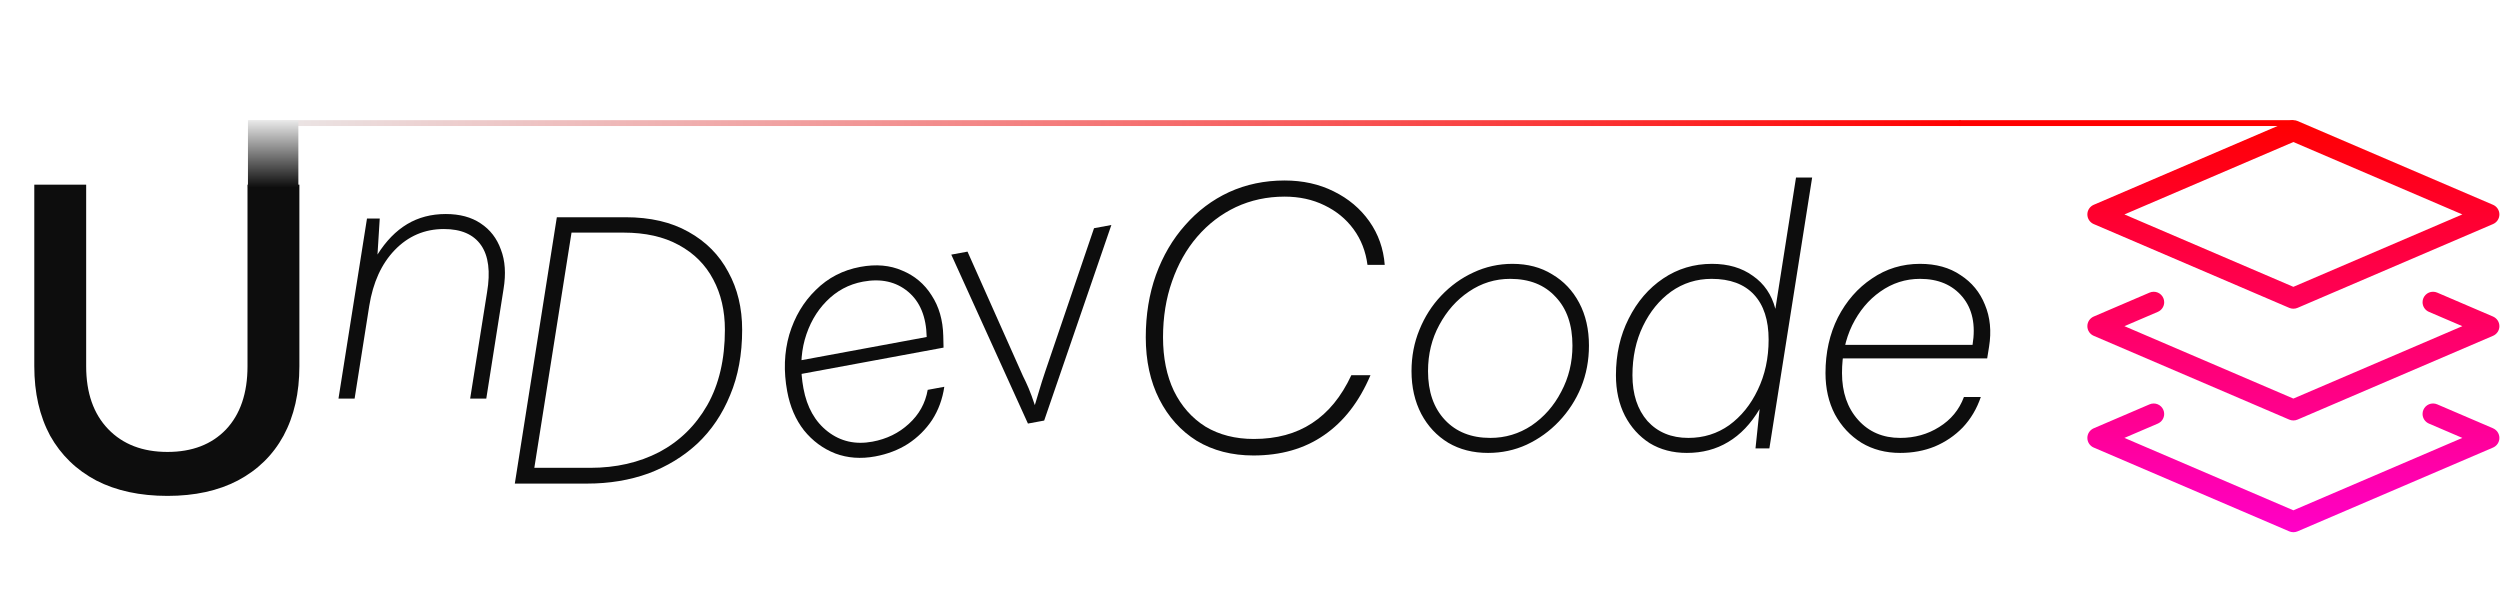
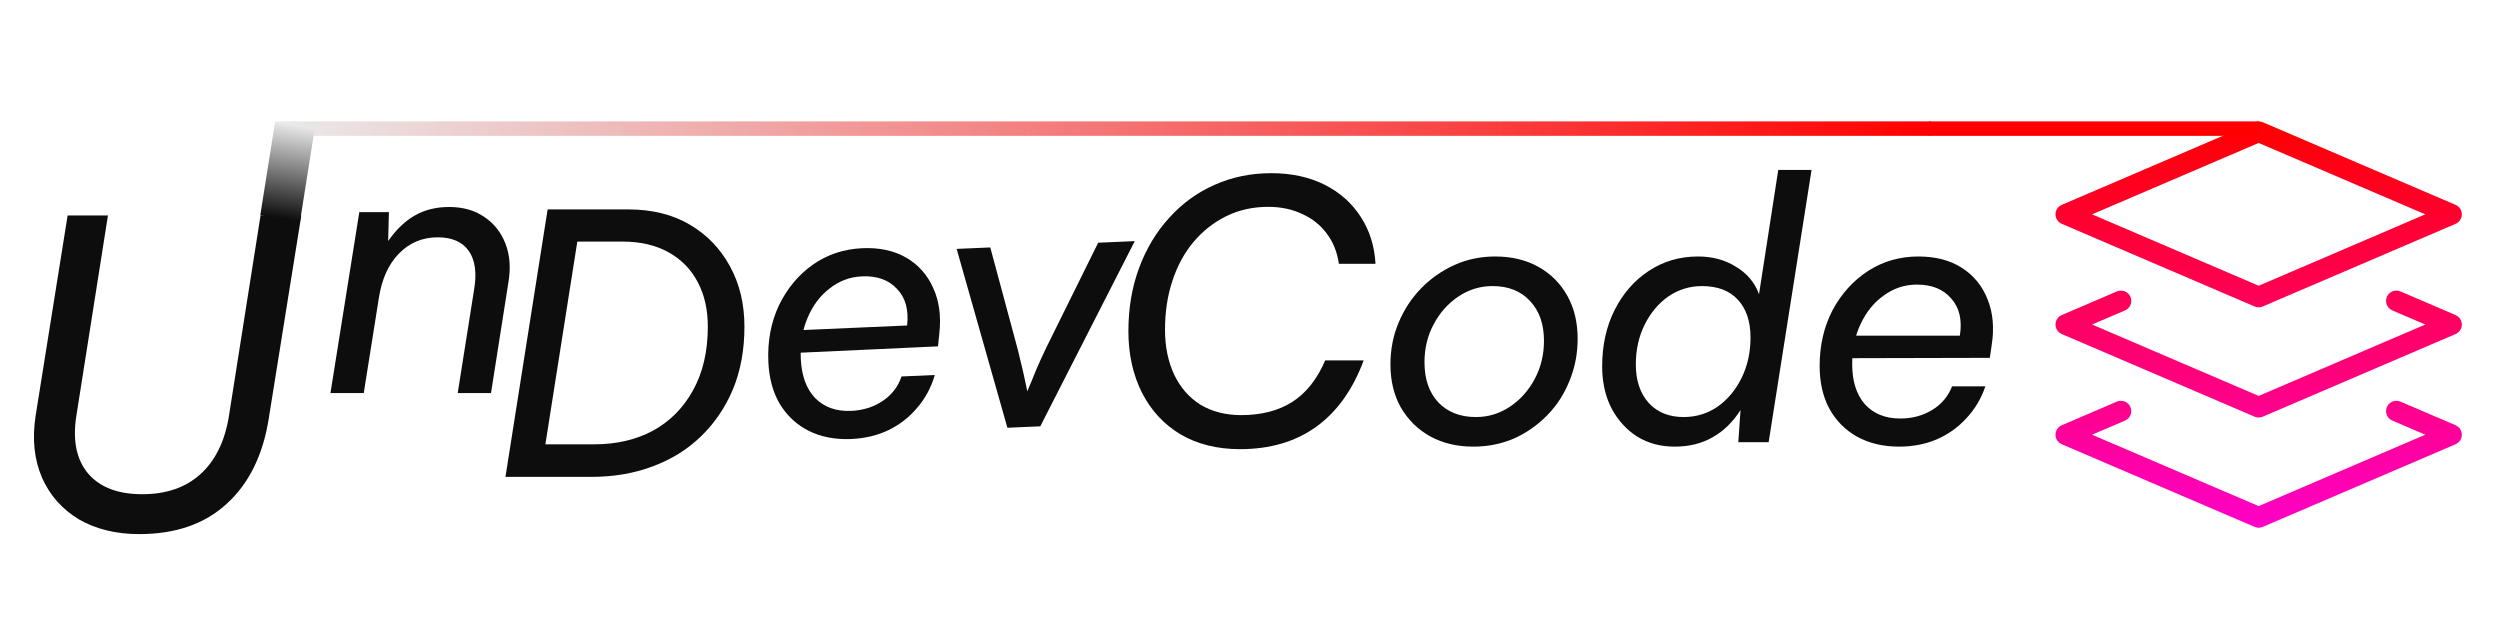
- <svg xmlns="http://www.w3.org/2000/svg" width="853" height="206" viewBox="0 0 853 206" fill="none">
-   <path d="M481.608 126.632C481.608 121.597 482.504 116.904 484.296 112.552C486.088 108.115 488.563 104.232 491.72 100.904C494.963 97.491 498.632 94.845 502.728 92.968C506.909 91.005 511.347 90.024 516.04 90.024C521.245 90.024 525.768 91.219 529.608 93.608C533.533 95.912 536.605 99.155 538.824 103.336C541.043 107.517 542.152 112.381 542.152 117.928C542.152 122.963 541.256 127.699 539.464 132.136C537.672 136.488 535.155 140.371 531.912 143.784C528.755 147.112 525.085 149.757 520.904 151.72C516.808 153.597 512.413 154.536 507.72 154.536C502.6 154.536 498.077 153.384 494.152 151.08C490.227 148.691 487.155 145.405 484.936 141.224C482.717 136.957 481.608 132.093 481.608 126.632ZM487.24 126.632C487.24 133.629 489.16 139.176 493 143.272C496.84 147.368 502.003 149.416 508.488 149.416C513.608 149.416 518.301 148.008 522.568 145.192C526.835 142.291 530.205 138.451 532.68 133.672C535.24 128.893 536.52 123.645 536.52 117.928C536.52 110.845 534.6 105.299 530.76 101.288C527.005 97.192 521.843 95.144 515.272 95.144C510.152 95.144 505.459 96.595 501.192 99.496C497.011 102.312 493.64 106.109 491.08 110.888C488.52 115.581 487.24 120.829 487.24 126.632ZM575.55 154.536C570.771 154.536 566.547 153.427 562.878 151.208C559.294 148.904 556.478 145.789 554.43 141.864C552.382 137.853 551.358 133.245 551.358 128.04C551.358 120.872 552.809 114.429 555.71 108.712C558.611 102.909 562.537 98.344 567.486 95.016C572.435 91.688 577.982 90.024 584.126 90.024C589.673 90.024 594.323 91.389 598.078 94.12C601.918 96.765 604.478 100.52 605.758 105.384L612.798 60.584H618.302L603.71 153H598.974L600.382 139.56C597.395 144.595 593.811 148.349 589.63 150.824C585.534 153.299 580.841 154.536 575.55 154.536ZM576.062 149.416C581.267 149.416 585.918 147.965 590.014 145.064C594.11 142.077 597.353 138.067 599.742 133.032C602.217 127.912 603.454 122.195 603.454 115.88C603.454 109.224 601.79 104.104 598.462 100.52C595.134 96.936 590.313 95.144 583.998 95.144C578.878 95.144 574.27 96.595 570.174 99.496C566.163 102.397 562.963 106.323 560.574 111.272C558.185 116.221 556.99 121.811 556.99 128.04C556.99 134.525 558.697 139.731 562.11 143.656C565.609 147.496 570.259 149.416 576.062 149.416ZM648.33 154.536C643.381 154.536 638.986 153.384 635.146 151.08C631.306 148.691 628.277 145.448 626.058 141.352C623.925 137.256 622.858 132.563 622.858 127.272C622.858 120.275 624.266 113.96 627.082 108.328C629.983 102.696 633.866 98.259 638.73 95.016C643.594 91.688 649.055 90.024 655.114 90.024C660.575 90.024 665.183 91.304 668.938 93.864C672.778 96.339 675.551 99.709 677.258 103.976C679.05 108.243 679.519 113.021 678.666 118.312L678.026 122.28H626.442L627.338 117.672H673.034C674.143 110.845 672.991 105.384 669.578 101.288C666.165 97.192 661.343 95.144 655.114 95.144C650.165 95.144 645.642 96.595 641.546 99.496C637.535 102.312 634.335 106.152 631.946 111.016C629.642 115.795 628.49 121.213 628.49 127.272C628.49 133.843 630.325 139.176 633.994 143.272C637.663 147.368 642.442 149.416 648.33 149.416C653.279 149.416 657.717 148.179 661.642 145.704C665.653 143.229 668.469 139.816 670.09 135.464H675.85C674.485 139.475 672.437 142.931 669.706 145.832C666.975 148.648 663.775 150.824 660.106 152.36C656.522 153.811 652.597 154.536 648.33 154.536Z" fill="#0D0D0D" />
-   <line x1="85" y1="42" x2="669" y2="42" stroke="url(#paint0_linear_18_14)" stroke-width="2" />
-   <path d="M120.993 136H115.489L125.217 74.56H129.569L128.801 86.848C131.702 82.24 135.073 78.784 138.913 76.48C142.753 74.176 147.148 73.024 152.097 73.024C156.876 73.024 160.844 74.091 164.001 76.224C167.244 78.357 169.548 81.344 170.913 85.184C172.364 88.939 172.662 93.419 171.809 98.624L165.921 136H160.417L166.177 99.776C167.372 92.693 166.689 87.317 164.129 83.648C161.569 79.979 157.345 78.144 151.457 78.144C144.886 78.144 139.297 80.533 134.689 85.312C130.166 90.005 127.265 96.363 125.985 104.384L120.993 136Z" fill="#0D0D0D" />
-   <path d="M298.606 155.73C293.74 156.63 289.209 156.297 285.014 154.731C280.803 153.08 277.234 150.443 274.307 146.819C271.464 143.179 269.561 138.759 268.598 133.556C267.325 126.676 267.56 120.21 269.304 114.16C271.132 108.094 274.143 103.024 278.335 98.951C282.512 94.793 287.58 92.163 293.537 91.06C298.907 90.067 303.671 90.487 307.829 92.32C312.055 94.055 315.396 96.865 317.851 100.75C320.389 104.619 321.72 109.232 321.844 114.59L321.937 118.608L271.214 127.995L271.256 123.301L316.189 114.986C316.038 108.071 313.911 102.911 309.81 99.504C305.708 96.098 300.594 94.961 294.469 96.095C289.602 96.996 285.419 99.245 281.92 102.843C278.488 106.342 276.041 110.7 274.576 115.918C273.18 121.036 273.034 126.574 274.136 132.531C275.332 138.992 278.107 143.903 282.46 147.263C286.813 150.622 291.885 151.767 297.675 150.695C302.541 149.794 306.679 147.77 310.089 144.623C313.582 141.459 315.73 137.591 316.532 133.016L322.196 131.968C321.583 136.16 320.199 139.931 318.042 143.281C315.869 146.547 313.118 149.269 309.79 151.447C306.53 153.526 302.802 154.953 298.606 155.73ZM350.733 144.521L324.575 86.878L330.112 85.853L349.033 128.303C349.717 129.652 350.366 131.05 350.981 132.499C351.597 133.947 352.297 135.857 353.083 138.228C353.612 136.394 354.121 134.695 354.613 133.128C355.088 131.478 355.746 129.404 356.585 126.905L373.283 77.864L379.199 76.769L356.271 143.496L350.733 144.521Z" fill="#0D0D0D" />
-   <path d="M427.672 155.408C420.333 155.408 413.891 153.744 408.344 150.416C402.883 147.003 398.616 142.267 395.544 136.208C392.472 130.149 390.936 123.109 390.936 115.088C390.936 107.408 392.088 100.325 394.392 93.84C396.781 87.269 400.109 81.595 404.376 76.816C408.643 71.952 413.635 68.197 419.352 65.552C425.155 62.907 431.469 61.584 438.296 61.584C444.525 61.584 450.115 62.821 455.064 65.296C460.099 67.771 464.152 71.184 467.224 75.536C470.296 79.888 472.045 84.837 472.472 90.384H466.584C465.987 85.776 464.408 81.723 461.848 78.224C459.288 74.725 455.96 71.995 451.864 70.032C447.853 68.069 443.331 67.088 438.296 67.088C432.323 67.088 426.776 68.283 421.656 70.672C416.621 73.061 412.227 76.432 408.472 80.784C404.803 85.051 401.944 90.128 399.896 96.016C397.848 101.819 396.824 108.176 396.824 115.088C396.824 122.085 398.061 128.187 400.536 133.392C403.096 138.597 406.68 142.651 411.288 145.552C415.981 148.368 421.485 149.776 427.8 149.776C435.565 149.776 442.179 147.984 447.64 144.4C453.187 140.816 457.667 135.355 461.08 128.016H467.608C463.768 137.061 458.477 143.888 451.736 148.496C445.08 153.104 437.059 155.408 427.672 155.408Z" fill="#0D0D0D" />
-   <path d="M200.36 165H175.656L189.992 74.12H213.416C221.864 74.12 229.032 75.784 234.92 79.112C240.893 82.44 245.416 87.005 248.488 92.808C251.645 98.525 253.224 105.096 253.224 112.52C253.224 120.883 251.859 128.307 249.128 134.792C246.483 141.277 242.771 146.781 237.992 151.304C233.213 155.741 227.624 159.155 221.224 161.544C214.824 163.848 207.869 165 200.36 165ZM195.368 77.064L181.928 162.056L179.624 159.624H201.384C210.173 159.624 218.024 157.832 224.936 154.248C231.848 150.579 237.309 145.245 241.32 138.248C245.331 131.165 247.336 122.589 247.336 112.52C247.336 106.035 246.013 100.317 243.368 95.368C240.723 90.333 236.797 86.408 231.592 83.592C226.472 80.776 220.2 79.368 212.776 79.368H192.296L195.368 77.064Z" fill="#0D0D0D" />
-   <path d="M29.4 124.95C29.4 134.05 31.9 141.2 36.9 146.4C41.9 151.6 48.65 154.2 57.15 154.2C65.55 154.2 72.2 151.65 77.1 146.55C82 141.35 84.45 134.15 84.45 124.95V63H102.15V124.95C102.15 134.05 100.35 141.95 96.75 148.65C93.15 155.25 87.95 160.35 81.15 163.95C74.45 167.45 66.45 169.2 57.15 169.2C47.75 169.2 39.65 167.45 32.85 163.95C26.05 160.35 20.8 155.25 17.1 148.65C13.5 141.95 11.7 134.05 11.7 124.95V63H29.4V124.95Z" fill="#0D0D0D" />
-   <path d="M714.371 76.447L781.089 105.04C781.504 105.222 781.99 105.331 782.5 105.331C783.01 105.331 783.496 105.226 783.934 105.036L783.911 105.045L850.625 76.451C851.911 75.894 852.793 74.631 852.793 73.168C852.793 71.705 851.911 70.442 850.648 69.889L850.625 69.88L783.911 41.286C783.496 41.105 783.01 41 782.5 41C781.99 41 781.504 41.105 781.066 41.295L781.089 41.286L714.371 69.88C713.089 70.442 712.207 71.7 712.207 73.163C712.207 74.626 713.089 75.889 714.347 76.442L714.371 76.447ZM782.5 48.458L840.145 73.163L782.5 97.868L724.855 73.163L782.5 48.458ZM850.625 108.005L831.562 99.836C831.148 99.655 830.661 99.546 830.151 99.546C828.179 99.546 826.577 101.147 826.577 103.12C826.577 104.588 827.464 105.846 828.727 106.399L828.75 106.408L840.145 111.288L782.5 135.993L724.855 111.288L736.25 106.408C737.536 105.851 738.423 104.588 738.423 103.12C738.423 101.147 736.821 99.546 734.849 99.546C734.339 99.546 733.853 99.651 733.414 99.846L733.438 99.836L714.375 108.005C713.089 108.567 712.207 109.825 712.207 111.293C712.207 112.761 713.089 114.014 714.347 114.567L714.371 114.576L781.089 143.17C781.504 143.351 781.99 143.461 782.5 143.461C783.01 143.461 783.496 143.356 783.934 143.165L783.911 143.175L850.625 114.581C851.911 114.024 852.793 112.761 852.793 111.298C852.793 109.835 851.911 108.572 850.648 108.019L850.625 108.009V108.005ZM850.625 146.13L831.562 137.957C831.148 137.776 830.661 137.666 830.151 137.666C828.179 137.666 826.577 139.267 826.577 141.24C826.577 142.708 827.464 143.966 828.727 144.519L828.75 144.528L840.145 149.413L782.5 174.118L724.85 149.413L736.254 144.528C737.536 143.966 738.418 142.708 738.418 141.245C738.418 139.272 736.817 137.671 734.844 137.671C734.334 137.671 733.848 137.776 733.409 137.971L733.433 137.961L714.371 146.134C713.089 146.697 712.207 147.955 712.207 149.418C712.207 150.881 713.089 152.144 714.347 152.697L714.371 152.706L781.089 181.3C781.504 181.481 781.99 181.591 782.5 181.591C783.01 181.591 783.496 181.486 783.934 181.295L783.911 181.305L850.625 152.711C851.911 152.153 852.793 150.891 852.793 149.428C852.793 147.964 851.911 146.702 850.648 146.149L850.625 146.139V146.13Z" fill="url(#paint1_linear_18_14)" />
-   <path d="M668.5 42H782.5" stroke="#FF0000" stroke-width="2" />
-   <rect x="84.6" y="41" width="17.2" height="23" fill="url(#paint2_linear_18_14)" />
+ <svg xmlns="http://www.w3.org/2000/svg" width="865" height="216" viewBox="0 0 865 216" fill="none">
+   <path d="M12.3 144L23.4 74.55H37.35L26.4 144C25.1 152.4 26.45 159 30.45 163.8C34.55 168.6 40.8 171 49.2 171C57.5 171 64.2 168.7 69.3 164.1C74.5 159.4 77.8 152.7 79.2 144L90.15 74.55H104.25L93 144.75C91 157.45 86.15 167.3 78.45 174.3C70.85 181.3 60.75 184.8 48.15 184.8C40.15 184.8 33.2 183.1 27.3 179.7C21.5 176.2 17.25 171.4 14.55 165.3C11.85 159.1 11.1 152 12.3 144Z" fill="#0D0D0D" />
+   <path d="M481.096 126.12C481.096 120.915 482.035 116.093 483.912 111.656C485.789 107.133 488.392 103.165 491.72 99.752C495.048 96.339 498.888 93.651 503.24 91.688C507.592 89.725 512.285 88.744 517.32 88.744C523.037 88.744 528.029 89.939 532.296 92.328C536.563 94.717 539.891 98.045 542.28 102.312C544.669 106.579 545.864 111.528 545.864 117.16C545.864 122.365 544.925 127.229 543.048 131.752C541.256 136.275 538.696 140.243 535.368 143.656C532.04 147.069 528.2 149.757 523.848 151.72C519.496 153.597 514.803 154.536 509.768 154.536C504.136 154.536 499.144 153.341 494.792 150.952C490.525 148.563 487.155 145.235 484.68 140.968C482.291 136.701 481.096 131.752 481.096 126.12ZM492.872 125.352C492.872 131.155 494.451 135.763 497.608 139.176C500.851 142.589 505.203 144.296 510.664 144.296C514.931 144.296 518.856 143.101 522.44 140.712C526.024 138.323 528.883 135.123 531.016 131.112C533.149 127.101 534.216 122.707 534.216 117.928C534.216 112.125 532.595 107.517 529.352 104.104C526.195 100.691 521.885 98.984 516.424 98.984C512.157 98.984 508.232 100.179 504.648 102.568C501.064 104.957 498.205 108.157 496.072 112.168C493.939 116.093 492.872 120.488 492.872 125.352ZM579.437 154.536C574.573 154.536 570.264 153.384 566.509 151.08C562.754 148.691 559.768 145.405 557.549 141.224C555.416 137.043 554.349 132.221 554.349 126.76C554.349 119.421 555.8 112.893 558.701 107.176C561.602 101.459 565.528 96.979 570.477 93.736C575.512 90.408 581.186 88.744 587.501 88.744C592.536 88.744 596.93 89.939 600.685 92.328C604.525 94.632 607.17 97.789 608.621 101.8L615.277 58.792H626.797L611.949 153H601.453L602.221 141.864C599.576 146.045 596.333 149.203 592.493 151.336C588.738 153.469 584.386 154.536 579.437 154.536ZM582.509 144.296C586.861 144.296 590.786 143.101 594.285 140.712C597.784 138.237 600.557 134.909 602.605 130.728C604.653 126.547 605.677 121.896 605.677 116.776C605.677 111.229 604.226 106.877 601.325 103.72C598.424 100.563 594.285 98.984 588.909 98.984C584.642 98.984 580.76 100.179 577.261 102.568C573.848 104.957 571.117 108.2 569.069 112.296C567.021 116.392 565.997 121 565.997 126.12C565.997 131.667 567.49 136.104 570.477 139.432C573.464 142.675 577.474 144.296 582.509 144.296ZM657.116 154.536C651.569 154.536 646.705 153.384 642.524 151.08C638.428 148.776 635.228 145.533 632.924 141.352C630.705 137.171 629.596 132.264 629.596 126.632C629.596 119.464 631.089 113.021 634.076 107.304C637.148 101.587 641.244 97.064 646.364 93.736C651.569 90.408 657.372 88.744 663.772 88.744C669.745 88.744 674.78 90.067 678.876 92.712C682.972 95.357 685.916 98.984 687.708 103.592C689.585 108.2 690.055 113.491 689.116 119.464L688.476 123.816L635.74 123.944L637.148 116.136H678.108C678.961 110.76 677.98 106.493 675.164 103.336C672.433 100.093 668.465 98.472 663.26 98.472C659.079 98.472 655.281 99.709 651.868 102.184C648.455 104.573 645.767 107.859 643.804 112.04C641.841 116.136 640.86 120.787 640.86 125.992C640.86 131.88 642.311 136.488 645.212 139.816C648.199 143.144 652.295 144.808 657.5 144.808C661.596 144.808 665.265 143.827 668.508 141.864C671.751 139.901 674.055 137.171 675.42 133.672H686.94C685.489 137.939 683.271 141.651 680.284 144.808C677.383 147.965 673.927 150.397 669.916 152.104C665.991 153.725 661.724 154.536 657.116 154.536Z" fill="#0D0D0D" />
+   <path d="M125.857 136H114.337L124.321 73.408H134.561L134.305 83.392C137.121 79.381 140.193 76.437 143.521 74.56C146.934 72.597 150.902 71.616 155.425 71.616C160.204 71.616 164.257 72.768 167.585 75.072C170.913 77.291 173.345 80.363 174.881 84.288C176.417 88.213 176.758 92.693 175.905 97.728L169.889 136H158.369L164.001 100.416C165.025 94.528 164.428 90.005 162.209 86.848C159.99 83.691 156.406 82.112 151.457 82.112C146.166 82.112 141.686 83.989 138.017 87.744C134.433 91.413 132.129 96.491 131.105 102.976L125.857 136Z" fill="#0D0D0D" />
+   <path d="M294.56 151.898C289.018 152.14 284.109 151.201 279.831 149.082C275.638 146.959 272.3 143.859 269.816 139.782C267.417 135.701 266.094 130.848 265.849 125.221C265.536 118.06 266.747 111.558 269.481 105.716C272.301 99.87 276.196 95.173 281.166 91.625C286.221 88.073 291.946 86.158 298.34 85.879C304.307 85.618 309.395 86.72 313.602 89.184C317.81 91.648 320.909 95.143 322.9 99.668C324.977 104.19 325.677 109.455 324.999 115.464L324.55 119.84L271.87 122.268L272.936 114.406L313.857 112.619C314.475 107.211 313.308 102.991 310.357 99.96C307.488 96.839 303.453 95.393 298.252 95.62C294.075 95.802 290.335 97.204 287.033 99.825C283.727 102.361 281.185 105.76 279.407 110.023C277.625 114.201 276.847 118.89 277.074 124.091C277.331 129.973 278.981 134.513 282.025 137.712C285.154 140.906 289.319 142.39 294.519 142.163C298.611 141.984 302.234 140.844 305.388 138.741C308.542 136.639 310.725 133.811 311.936 130.256L323.445 129.753C322.182 134.079 320.127 137.884 317.281 141.169C314.521 144.45 311.174 147.03 307.241 148.91C303.391 150.701 299.163 151.697 294.56 151.898ZM348.561 148.003L330.997 86.118L342.634 85.61L352.115 120.814C352.734 123.264 353.307 125.631 353.834 127.914C354.361 130.197 354.897 132.693 355.442 135.403C356.45 133.053 357.454 130.617 358.454 128.097C359.54 125.572 360.709 123.001 361.961 120.384L379.974 83.98L392.634 83.427L359.942 147.506L348.561 148.003Z" fill="#0D0D0D" />
+   <path d="M429.08 155.408C421.144 155.408 414.275 153.701 408.472 150.288C402.755 146.875 398.317 142.096 395.16 135.952C392.003 129.723 390.424 122.597 390.424 114.576C390.424 106.64 391.661 99.344 394.136 92.688C396.611 86.032 400.067 80.272 404.504 75.408C408.941 70.459 414.147 66.661 420.12 64.016C426.179 61.285 432.749 59.92 439.832 59.92C446.829 59.92 452.973 61.243 458.264 63.888C463.555 66.533 467.736 70.245 470.808 75.024C473.88 79.717 475.587 85.136 475.928 91.28H463.256C462.659 87.184 461.251 83.685 459.032 80.784C456.813 77.797 453.955 75.536 450.456 74C447.043 72.379 443.16 71.568 438.808 71.568C433.517 71.568 428.696 72.635 424.344 74.768C419.992 76.901 416.195 79.888 412.952 83.728C409.795 87.483 407.363 91.963 405.656 97.168C403.949 102.288 403.096 107.92 403.096 114.064C403.096 119.952 404.163 125.157 406.296 129.68C408.429 134.117 411.459 137.573 415.384 140.048C419.395 142.437 424.088 143.632 429.464 143.632C436.376 143.632 442.221 142.139 447 139.152C451.864 136.08 455.704 131.259 458.52 124.688H471.832C468.077 134.843 462.573 142.523 455.32 147.728C448.152 152.848 439.405 155.408 429.08 155.408Z" fill="#0D0D0D" />
+   <path d="M204.584 165H174.888L189.48 72.456H217.384C225.576 72.456 232.659 74.205 238.632 77.704C244.605 81.203 249.256 86.024 252.584 92.168C255.912 98.227 257.576 105.181 257.576 113.032C257.576 121.053 256.253 128.264 253.608 134.664C250.963 140.979 247.251 146.44 242.472 151.048C237.779 155.571 232.189 159.027 225.704 161.416C219.304 163.805 212.264 165 204.584 165ZM200.616 78.088L187.816 159.368L182.952 153.736H205.608C213.288 153.736 220.072 152.157 225.96 149C231.848 145.757 236.456 141.107 239.784 135.048C243.197 128.904 244.904 121.565 244.904 113.032C244.904 107.144 243.752 102.024 241.448 97.672C239.144 93.235 235.773 89.779 231.336 87.304C226.899 84.829 221.608 83.592 215.464 83.592H194.088L200.616 78.088Z" fill="#0D0D0D" />
+   <path d="M713.371 77.447L780.089 106.04C780.504 106.222 780.99 106.331 781.5 106.331C782.01 106.331 782.496 106.226 782.934 106.036L782.911 106.045L849.625 77.451C850.911 76.894 851.793 75.631 851.793 74.168C851.793 72.705 850.911 71.442 849.648 70.889L849.625 70.88L782.911 42.286C782.496 42.105 782.01 42 781.5 42C780.99 42 780.504 42.105 780.066 42.295L780.089 42.286L713.371 70.88C712.089 71.442 711.207 72.7 711.207 74.163C711.207 75.626 712.089 76.889 713.347 77.442L713.371 77.447ZM781.5 49.458L839.145 74.163L781.5 98.868L723.855 74.163L781.5 49.458ZM849.625 109.005L830.562 100.836C830.148 100.655 829.661 100.546 829.151 100.546C827.179 100.546 825.577 102.147 825.577 104.12C825.577 105.588 826.464 106.846 827.727 107.399L827.75 107.408L839.145 112.288L781.5 136.993L723.855 112.288L735.25 107.408C736.536 106.851 737.423 105.588 737.423 104.12C737.423 102.147 735.821 100.546 733.849 100.546C733.339 100.546 732.853 100.651 732.414 100.846L732.438 100.836L713.375 109.005C712.089 109.567 711.207 110.825 711.207 112.293C711.207 113.761 712.089 115.014 713.347 115.567L713.371 115.576L780.089 144.17C780.504 144.351 780.99 144.461 781.5 144.461C782.01 144.461 782.496 144.356 782.934 144.165L782.911 144.175L849.625 115.581C850.911 115.024 851.793 113.761 851.793 112.298C851.793 110.835 850.911 109.572 849.648 109.019L849.625 109.009V109.005ZM849.625 147.13L830.562 138.957C830.148 138.776 829.661 138.666 829.151 138.666C827.179 138.666 825.577 140.267 825.577 142.24C825.577 143.708 826.464 144.966 827.727 145.519L827.75 145.528L839.145 150.413L781.5 175.118L723.85 150.413L735.254 145.528C736.536 144.966 737.418 143.708 737.418 142.245C737.418 140.272 735.817 138.671 733.844 138.671C733.334 138.671 732.848 138.776 732.409 138.971L732.433 138.961L713.371 147.134C712.089 147.697 711.207 148.955 711.207 150.418C711.207 151.881 712.089 153.144 713.347 153.697L713.371 153.706L780.089 182.3C780.504 182.481 780.99 182.591 781.5 182.591C782.01 182.591 782.496 182.486 782.934 182.295L782.911 182.305L849.625 153.711C850.911 153.153 851.793 151.891 851.793 150.428C851.793 148.964 850.911 147.702 849.648 147.149L849.625 147.139V147.13Z" fill="url(#paint0_linear_22_35)" />
+   <line x1="96" y1="44.5" x2="668" y2="44.5" stroke="url(#paint1_linear_22_35)" stroke-width="5" />
+   <path d="M667.5 44.5H781.5" stroke="#FF0000" stroke-width="5" />
+   <rect x="95.203" y="42.029" width="13.913" height="32.88" transform="rotate(9.01235 95.2025 42.0292)" fill="url(#paint2_linear_22_35)" />
  <defs>
-     <linearGradient id="paint0_linear_18_14" x1="85" y1="43.5" x2="669" y2="43.5" gradientUnits="userSpaceOnUse">
+     <linearGradient id="paint0_linear_22_35" x1="781.5" y1="42" x2="781.5" y2="182.591" gradientUnits="userSpaceOnUse">
+       <stop stop-color="#FF0000" />
+       <stop offset="1" stop-color="#FF00C8" />
+     </linearGradient>
+     <linearGradient id="paint1_linear_22_35" x1="96" y1="47.5" x2="668" y2="47.5" gradientUnits="userSpaceOnUse">
      <stop stop-color="#EAEAEA" />
      <stop offset="1" stop-color="#FF0000" />
    </linearGradient>
-     <linearGradient id="paint1_linear_18_14" x1="782.5" y1="41" x2="782.5" y2="181.591" gradientUnits="userSpaceOnUse">
-       <stop stop-color="#FF0000" />
-       <stop offset="1" stop-color="#FF00C8" />
-     </linearGradient>
-     <linearGradient id="paint2_linear_18_14" x1="93.2" y1="41" x2="93.2" y2="64" gradientUnits="userSpaceOnUse">
+     <linearGradient id="paint2_linear_22_35" x1="102.159" y1="42.029" x2="102.159" y2="74.909" gradientUnits="userSpaceOnUse">
      <stop stop-color="#EAEAEA" />
      <stop offset="1" stop-color="#0D0D0D" />
    </linearGradient>
  </defs>
</svg>
